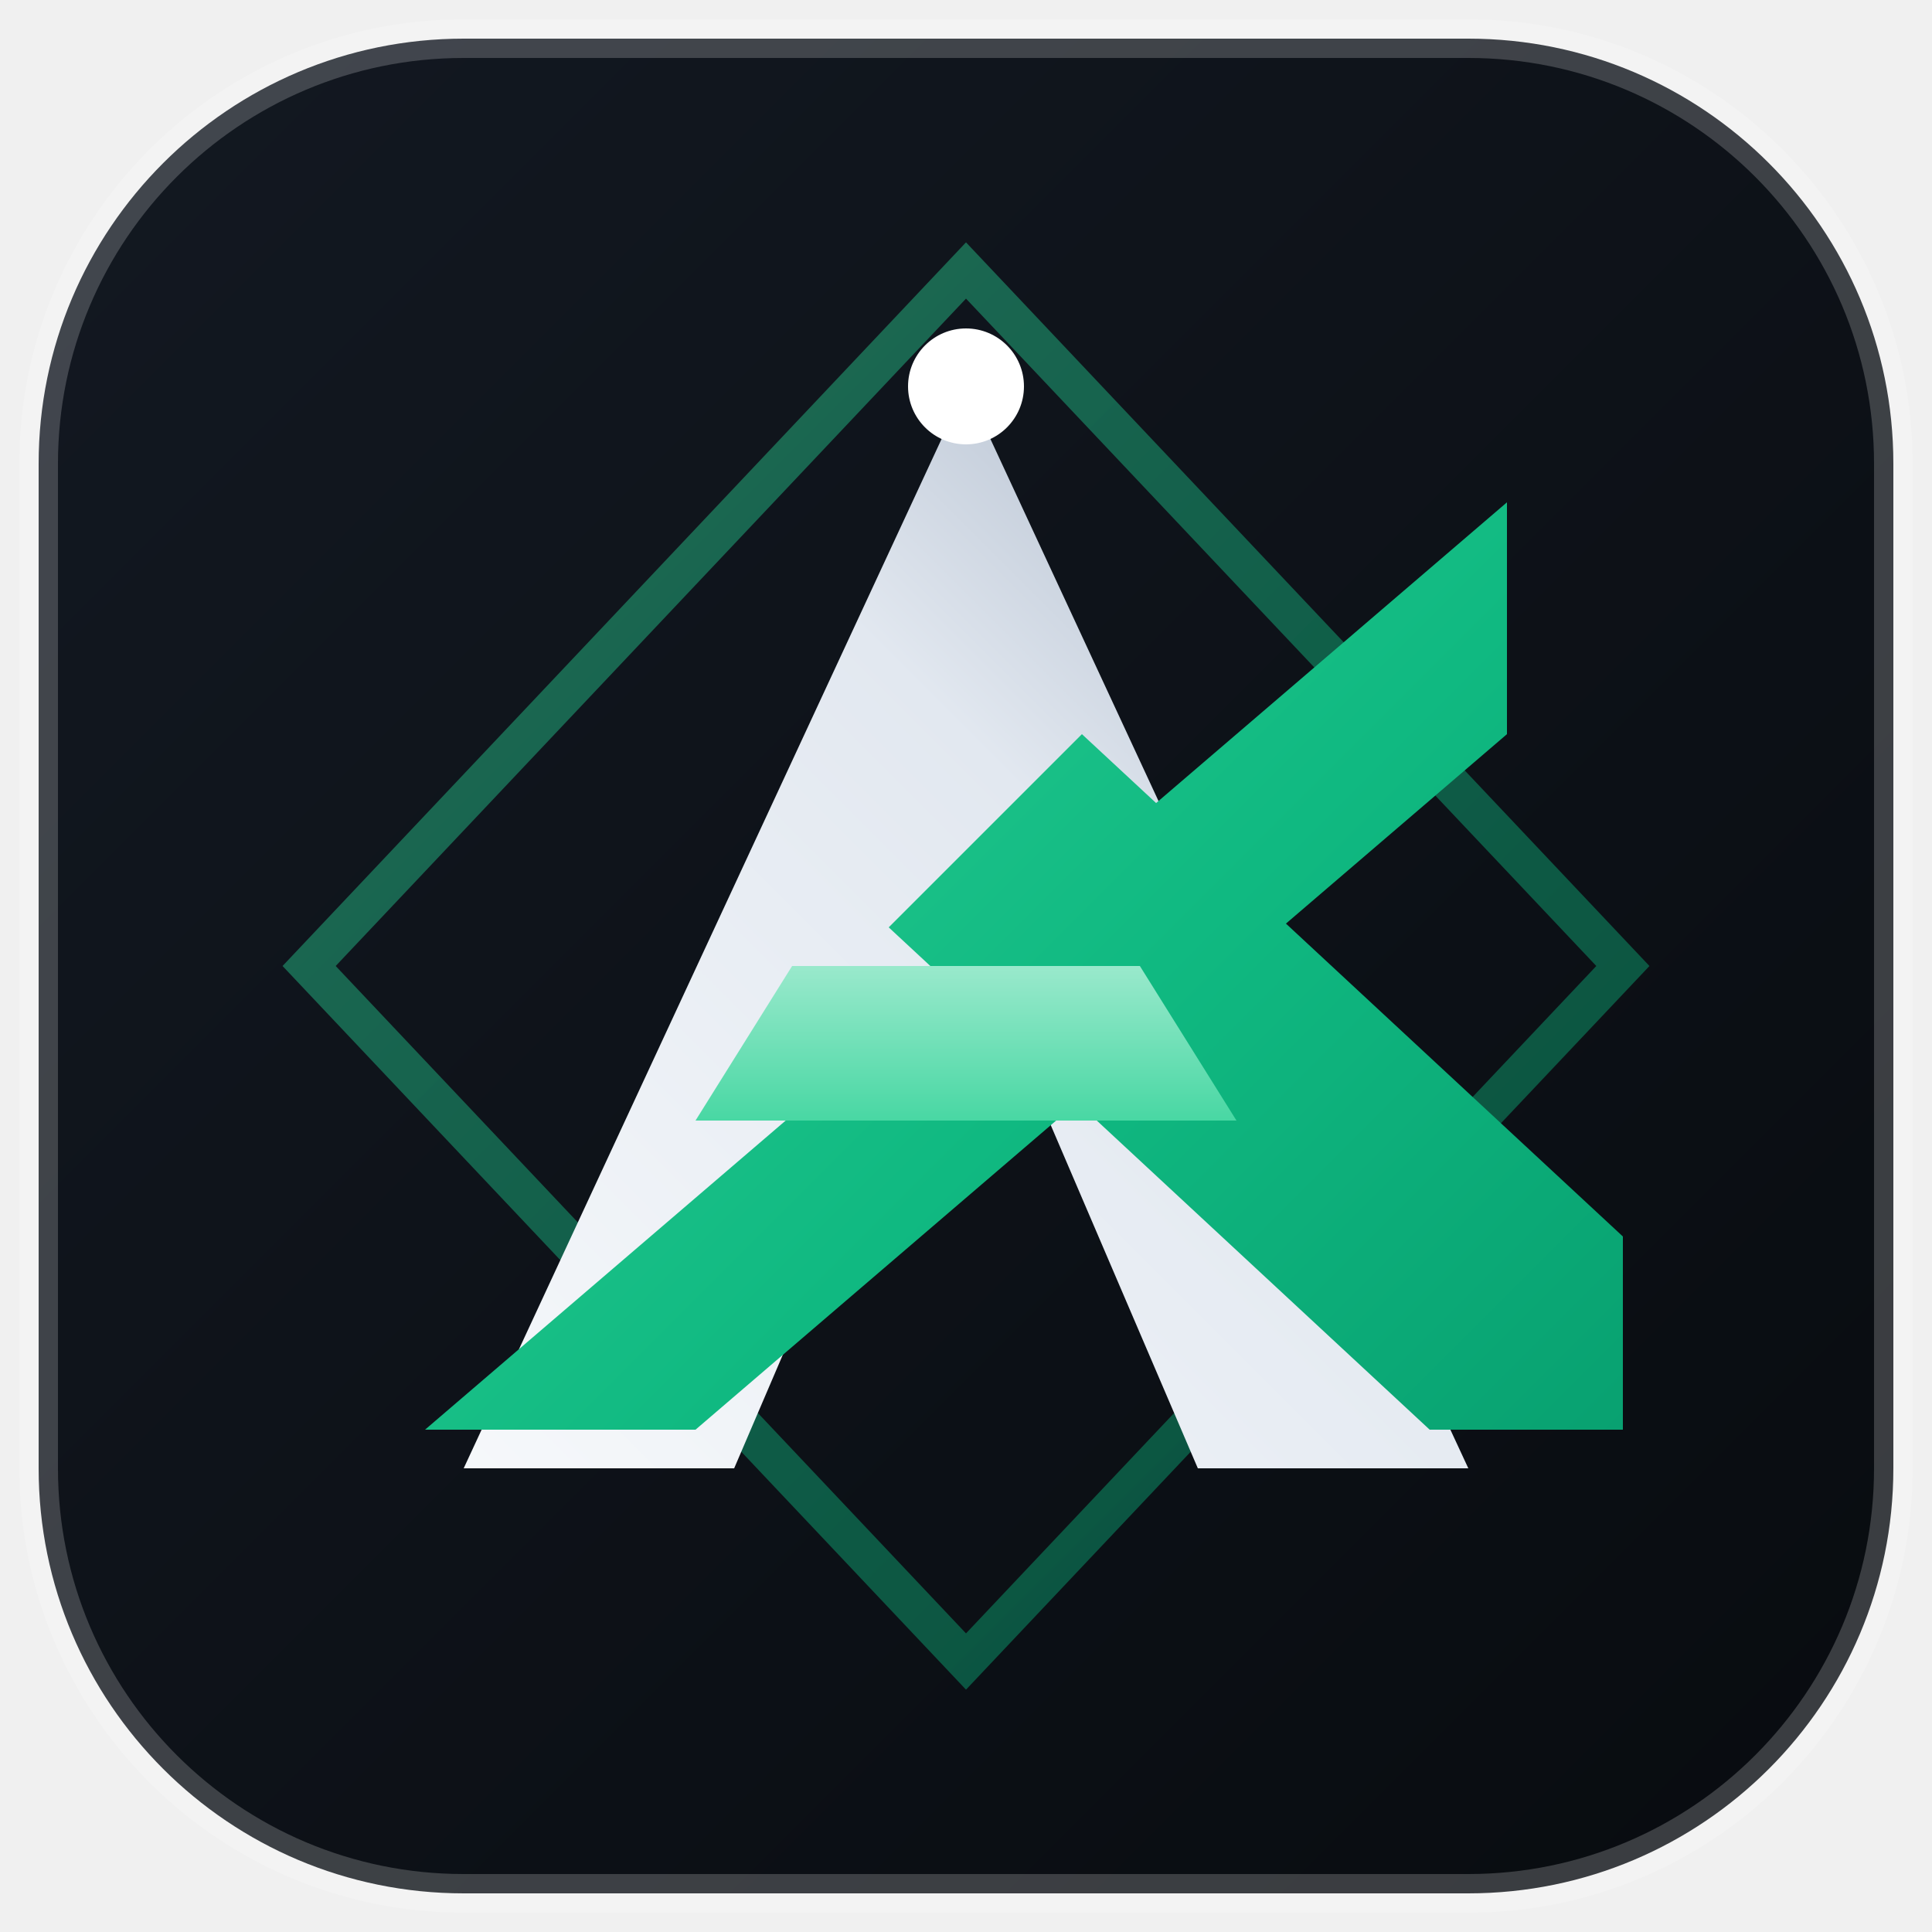
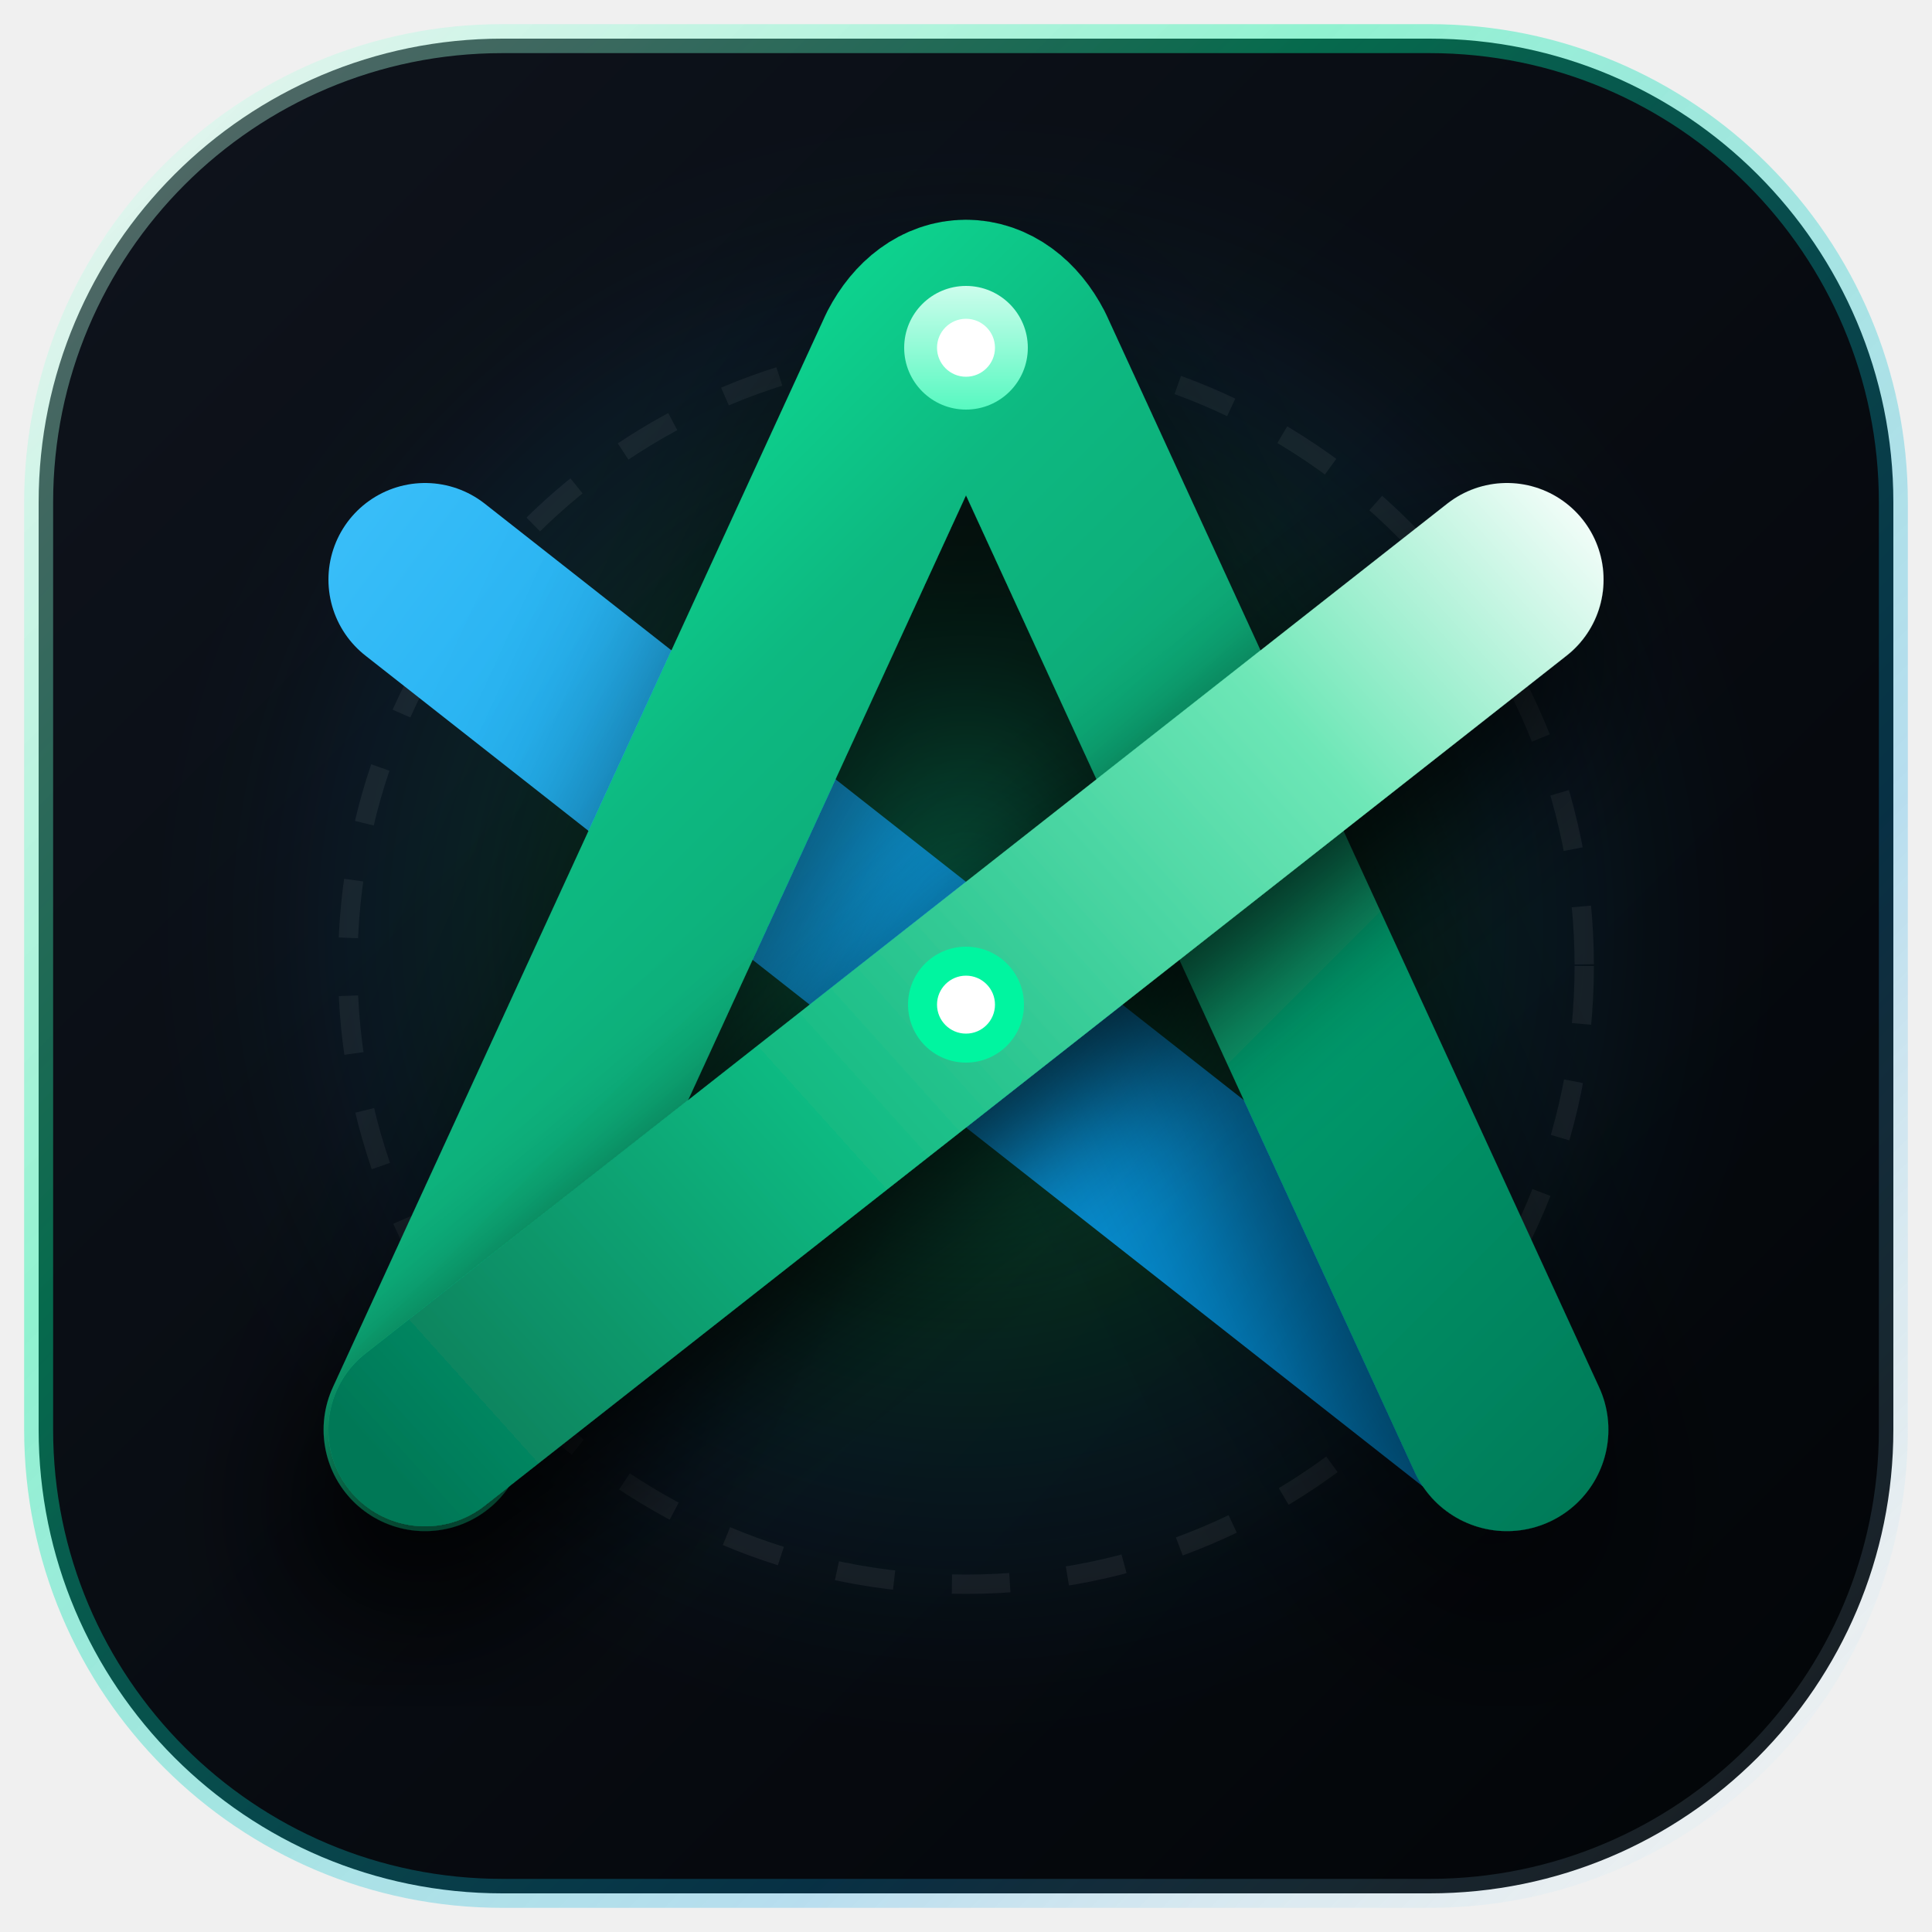
<svg xmlns="http://www.w3.org/2000/svg" viewBox="0 0 100 100" fill="none">
  <defs>
-     <linearGradient id="favPlateGrad" x1="0" y1="0" x2="100" y2="100" gradientUnits="userSpaceOnUse">
-       <stop offset="0%" stop-color="#131922" />
-       <stop offset="100%" stop-color="#080b0f" />
+     <linearGradient id="axFavBg" x1="0" y1="0" x2="100" y2="100" gradientUnits="userSpaceOnUse">
+       <stop offset="0%" stop-color="#0F141D" />
+       <stop offset="50%" stop-color="#080C12" />
+       <stop offset="100%" stop-color="#020407" />
    </linearGradient>
-     <linearGradient id="favGreenGrad" x1="20" y1="20" x2="90" y2="90" gradientUnits="userSpaceOnUse">
-       <stop offset="0%" stop-color="#34D399" />
-       <stop offset="50%" stop-color="#10B981" />
-       <stop offset="100%" stop-color="#059669" />
+     <radialGradient id="axFavAura" cx="50" cy="48" r="44" gradientUnits="userSpaceOnUse">
+       <stop offset="0%" stop-color="#00F5A0" stop-opacity="0.35" />
+       <stop offset="45%" stop-color="#00D26A" stop-opacity="0.14" />
+       <stop offset="75%" stop-color="#0EA5E9" stop-opacity="0.05" />
+       <stop offset="100%" stop-color="#000000" stop-opacity="0" />
+     </radialGradient>
+     <linearGradient id="axFavRim" x1="0" y1="0" x2="100" y2="100" gradientUnits="userSpaceOnUse">
+       <stop offset="0%" stop-color="rgba(255,255,255,0.35)" />
+       <stop offset="35%" stop-color="rgba(0,245,160,0.4)" />
+       <stop offset="70%" stop-color="rgba(14,165,233,0.25)" />
+       <stop offset="100%" stop-color="rgba(255,255,255,0.06)" />
    </linearGradient>
-     <linearGradient id="favSilverGrad" x1="20" y1="80" x2="80" y2="20" gradientUnits="userSpaceOnUse">
-       <stop offset="0%" stop-color="#F8FAFC" />
-       <stop offset="60%" stop-color="#E2E8F0" />
-       <stop offset="100%" stop-color="#94A3B8" />
+     <linearGradient id="axFavEmerald" x1="18" y1="18" x2="82" y2="82" gradientUnits="userSpaceOnUse">
+       <stop offset="0%" stop-color="#00F5A0" />
+       <stop offset="30%" stop-color="#10B981" />
+       <stop offset="70%" stop-color="#059669" />
+       <stop offset="100%" stop-color="#047857" />
    </linearGradient>
-     <linearGradient id="favCoreGlow" x1="50" y1="40" x2="50" y2="60" gradientUnits="userSpaceOnUse">
+     <linearGradient id="axFavCyan" x1="18" y1="28" x2="82" y2="76" gradientUnits="userSpaceOnUse">
+       <stop offset="0%" stop-color="#38BDF8" />
+       <stop offset="40%" stop-color="#0EA5E9" />
+       <stop offset="80%" stop-color="#0284C7" />
+       <stop offset="100%" stop-color="#0369A1" />
+     </linearGradient>
+     <linearGradient id="axFavFore" x1="82" y1="24" x2="22" y2="78" gradientUnits="userSpaceOnUse">
      <stop offset="0%" stop-color="#FFFFFF" />
-       <stop offset="100%" stop-color="#34D399" />
+       <stop offset="25%" stop-color="#6EE7B7" />
+       <stop offset="65%" stop-color="#10B981" />
+       <stop offset="100%" stop-color="#047857" />
    </linearGradient>
+     <linearGradient id="axFavApex" x1="50" y1="12" x2="50" y2="26" gradientUnits="userSpaceOnUse">
+       <stop offset="0%" stop-color="#FFFFFF" />
+       <stop offset="100%" stop-color="#00F5A0" />
+     </linearGradient>
+     <filter id="axFavDrop" x="-25%" y="-25%" width="150%" height="150%">
+       <feDropShadow dx="0" dy="5" stdDeviation="5" flood-color="#000000" flood-opacity="0.65" />
+     </filter>
+     <filter id="axFavWeave" x="-30%" y="-30%" width="160%" height="160%">
+       <feDropShadow dx="-1" dy="4" stdDeviation="3.5" flood-color="#000000" flood-opacity="0.8" />
+     </filter>
  </defs>
-   <rect x="2" y="2" width="96" height="96" rx="22" fill="url(#favPlateGrad)" stroke="rgba(255, 255, 255, 0.2)" stroke-width="2" />
-   <path d="M50 14 L84 50 L50 86 L16 50 Z" stroke="url(#favGreenGrad)" stroke-width="2" stroke-opacity="0.45" fill="none" />
-   <path d="M50 20 L24 76 H38 L50 48 L62 76 H76 L50 20 Z" fill="url(#favSilverGrad)" />
-   <path d="M78 26 L22 74 H36 L78 38 V26 Z" fill="url(#favGreenGrad)" />
-   <path d="M74 74 L46 48 L56 38 L84 64 V74 H74 Z" fill="url(#favGreenGrad)" />
-   <path d="M36 58 H64 L59 50 H41 L36 58 Z" fill="url(#favCoreGlow)" />
-   <circle cx="50" cy="20" r="3" fill="#FFFFFF" />
+   <rect x="2" y="2" width="96" height="96" rx="24" fill="url(#axFavBg)" stroke="url(#axFavRim)" stroke-width="1.5" />
+   <rect x="2" y="2" width="96" height="96" rx="24" fill="url(#axFavAura)" />
+   <circle cx="50" cy="50" r="32" stroke="rgba(255,255,255,0.06)" stroke-width="1" stroke-dasharray="3 3" />
+   <path d="M22 30 L78 74" stroke="url(#axFavCyan)" stroke-width="10" stroke-linecap="round" />
+   <path d="M22 74 L47.5 18.5 C48.8 16 51.2 16 52.5 18.5 L78 74" stroke="url(#axFavEmerald)" stroke-width="10.5" stroke-linecap="round" stroke-linejoin="round" filter="url(#axFavDrop)" />
+   <path d="M78 30 L50 52 L22 74" stroke="url(#axFavFore)" stroke-width="10" stroke-linecap="round" filter="url(#axFavWeave)" />
+   <path d="M35 52 H65" stroke="#FFFFFF" stroke-width="4.5" stroke-linecap="round" opacity="0.95" filter="url(#axFavDrop)" />
+   <circle cx="50" cy="52" r="3" fill="#00F5A0" />
+   <circle cx="50" cy="52" r="1.5" fill="#FFFFFF" />
+   <circle cx="50" cy="18" r="3.2" fill="url(#axFavApex)" />
+   <circle cx="50" cy="18" r="1.5" fill="#FFFFFF" />
</svg>
